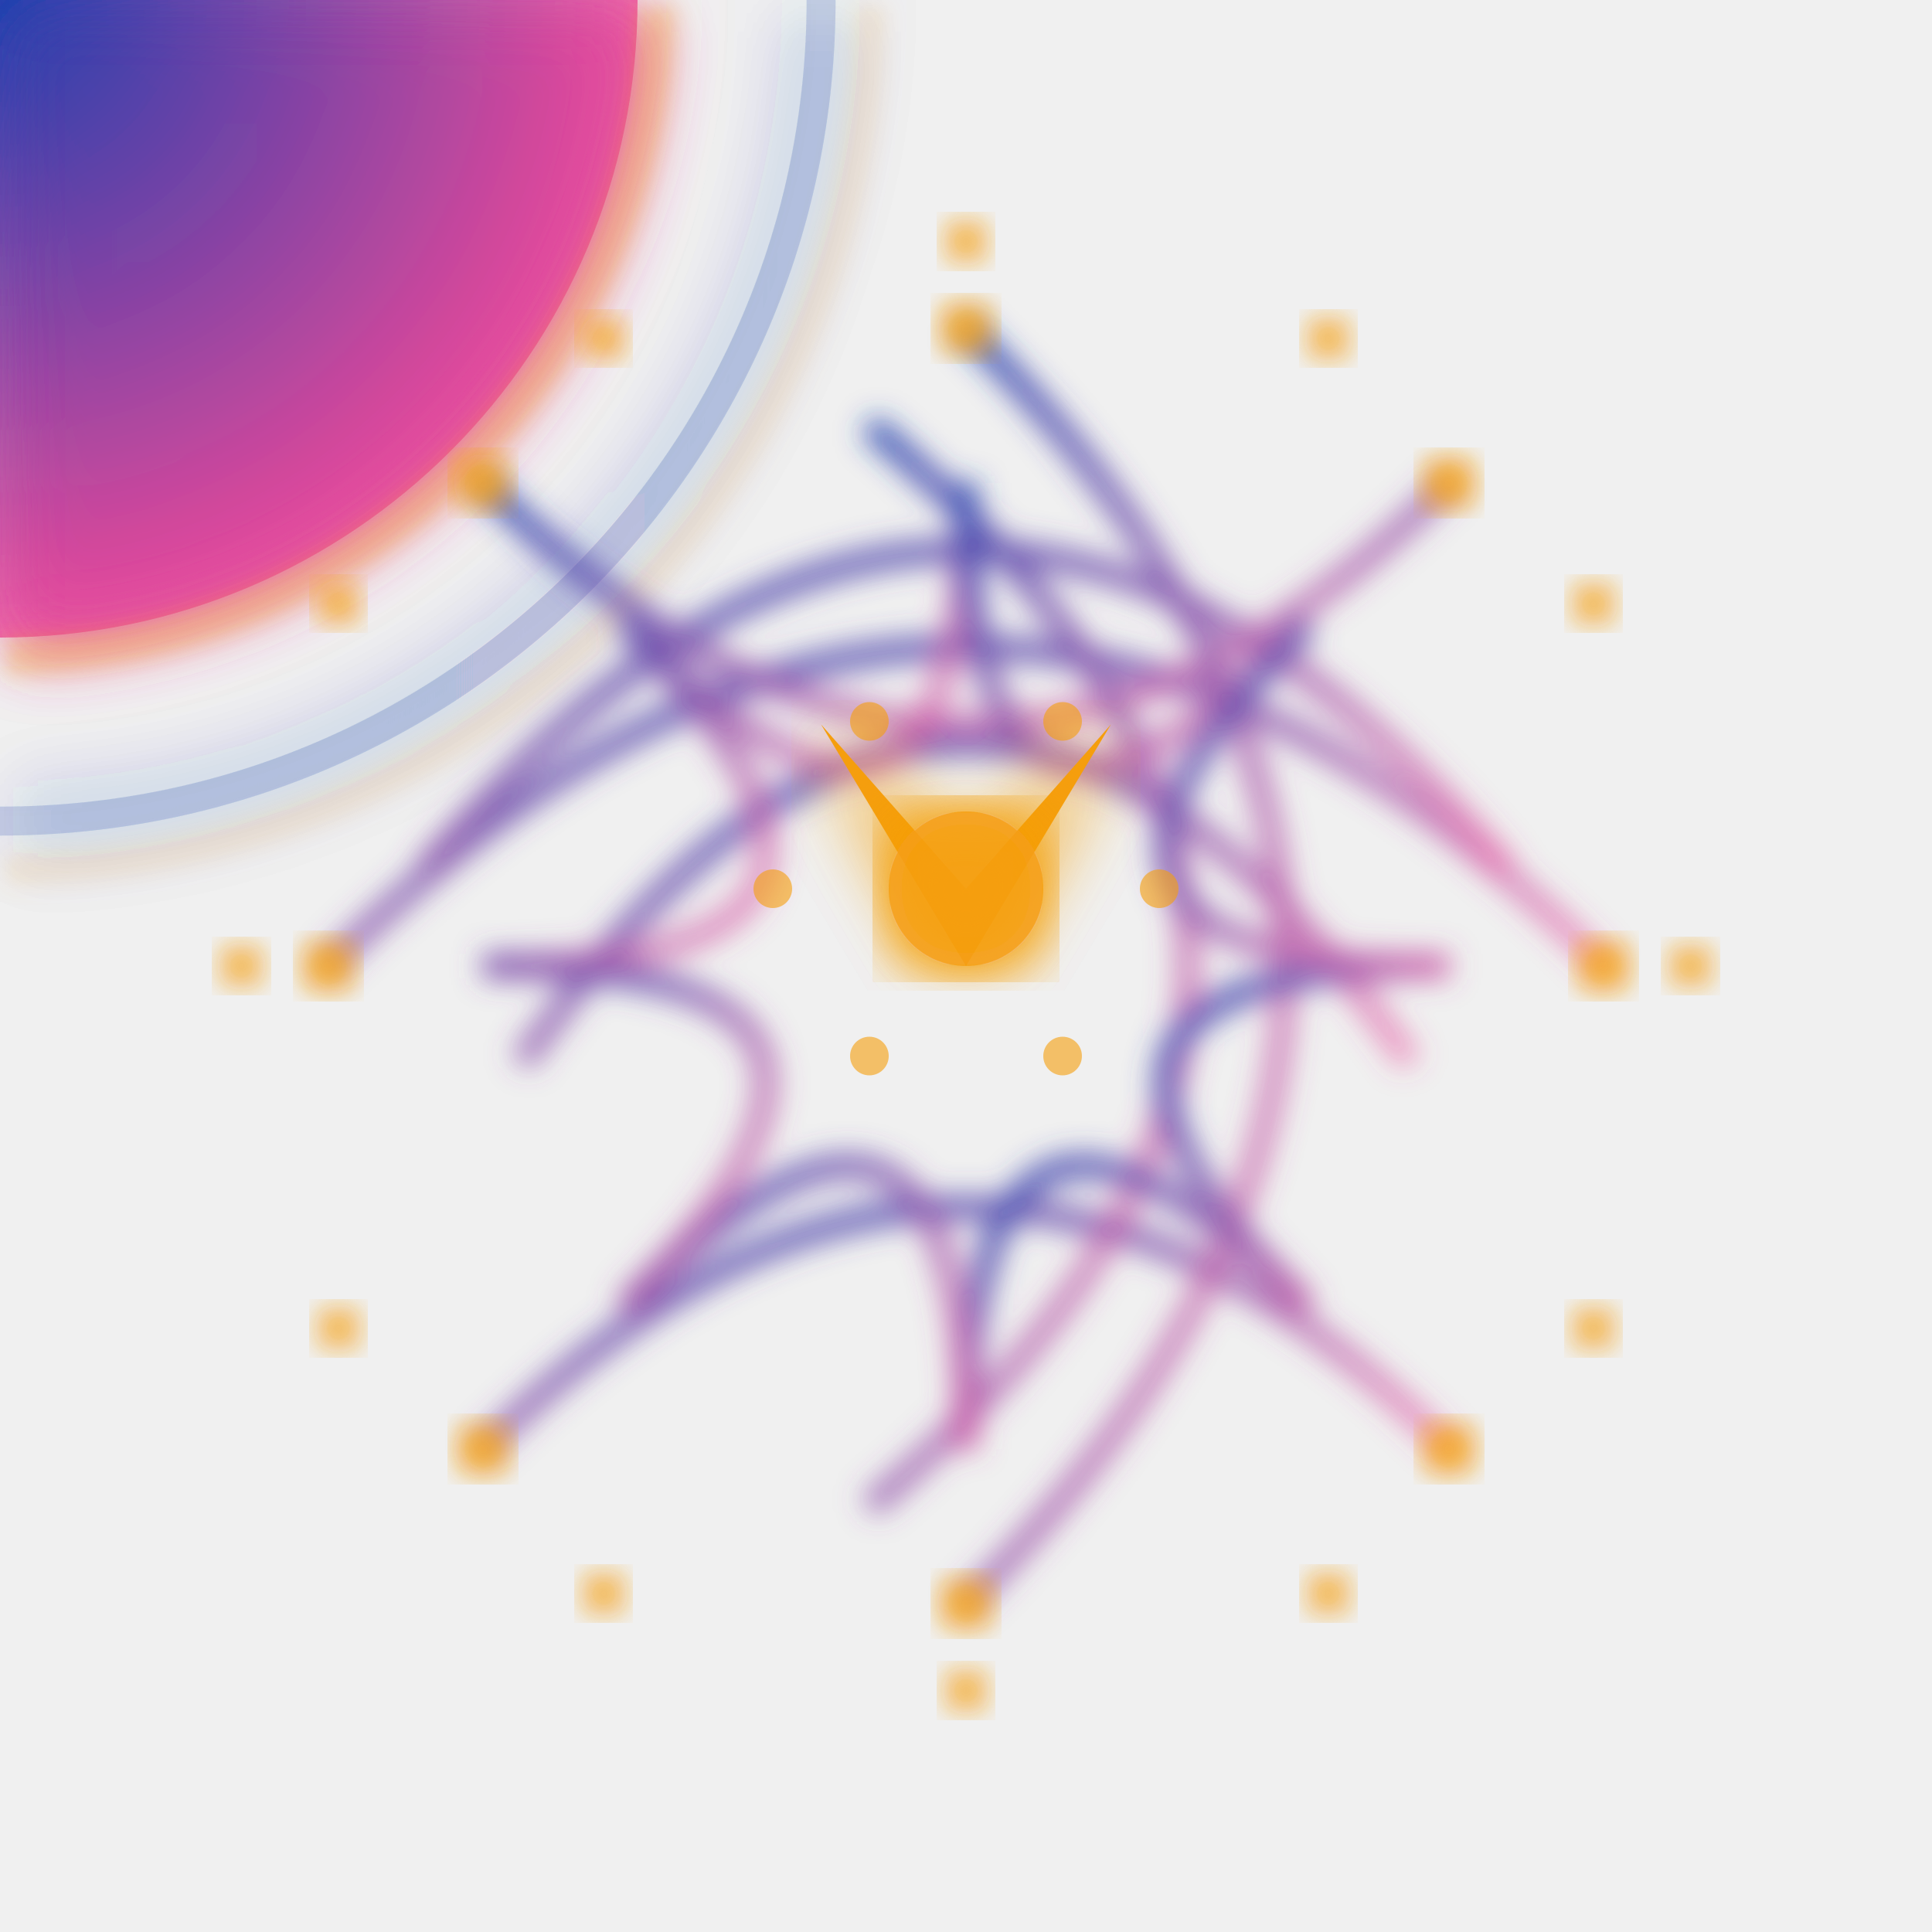
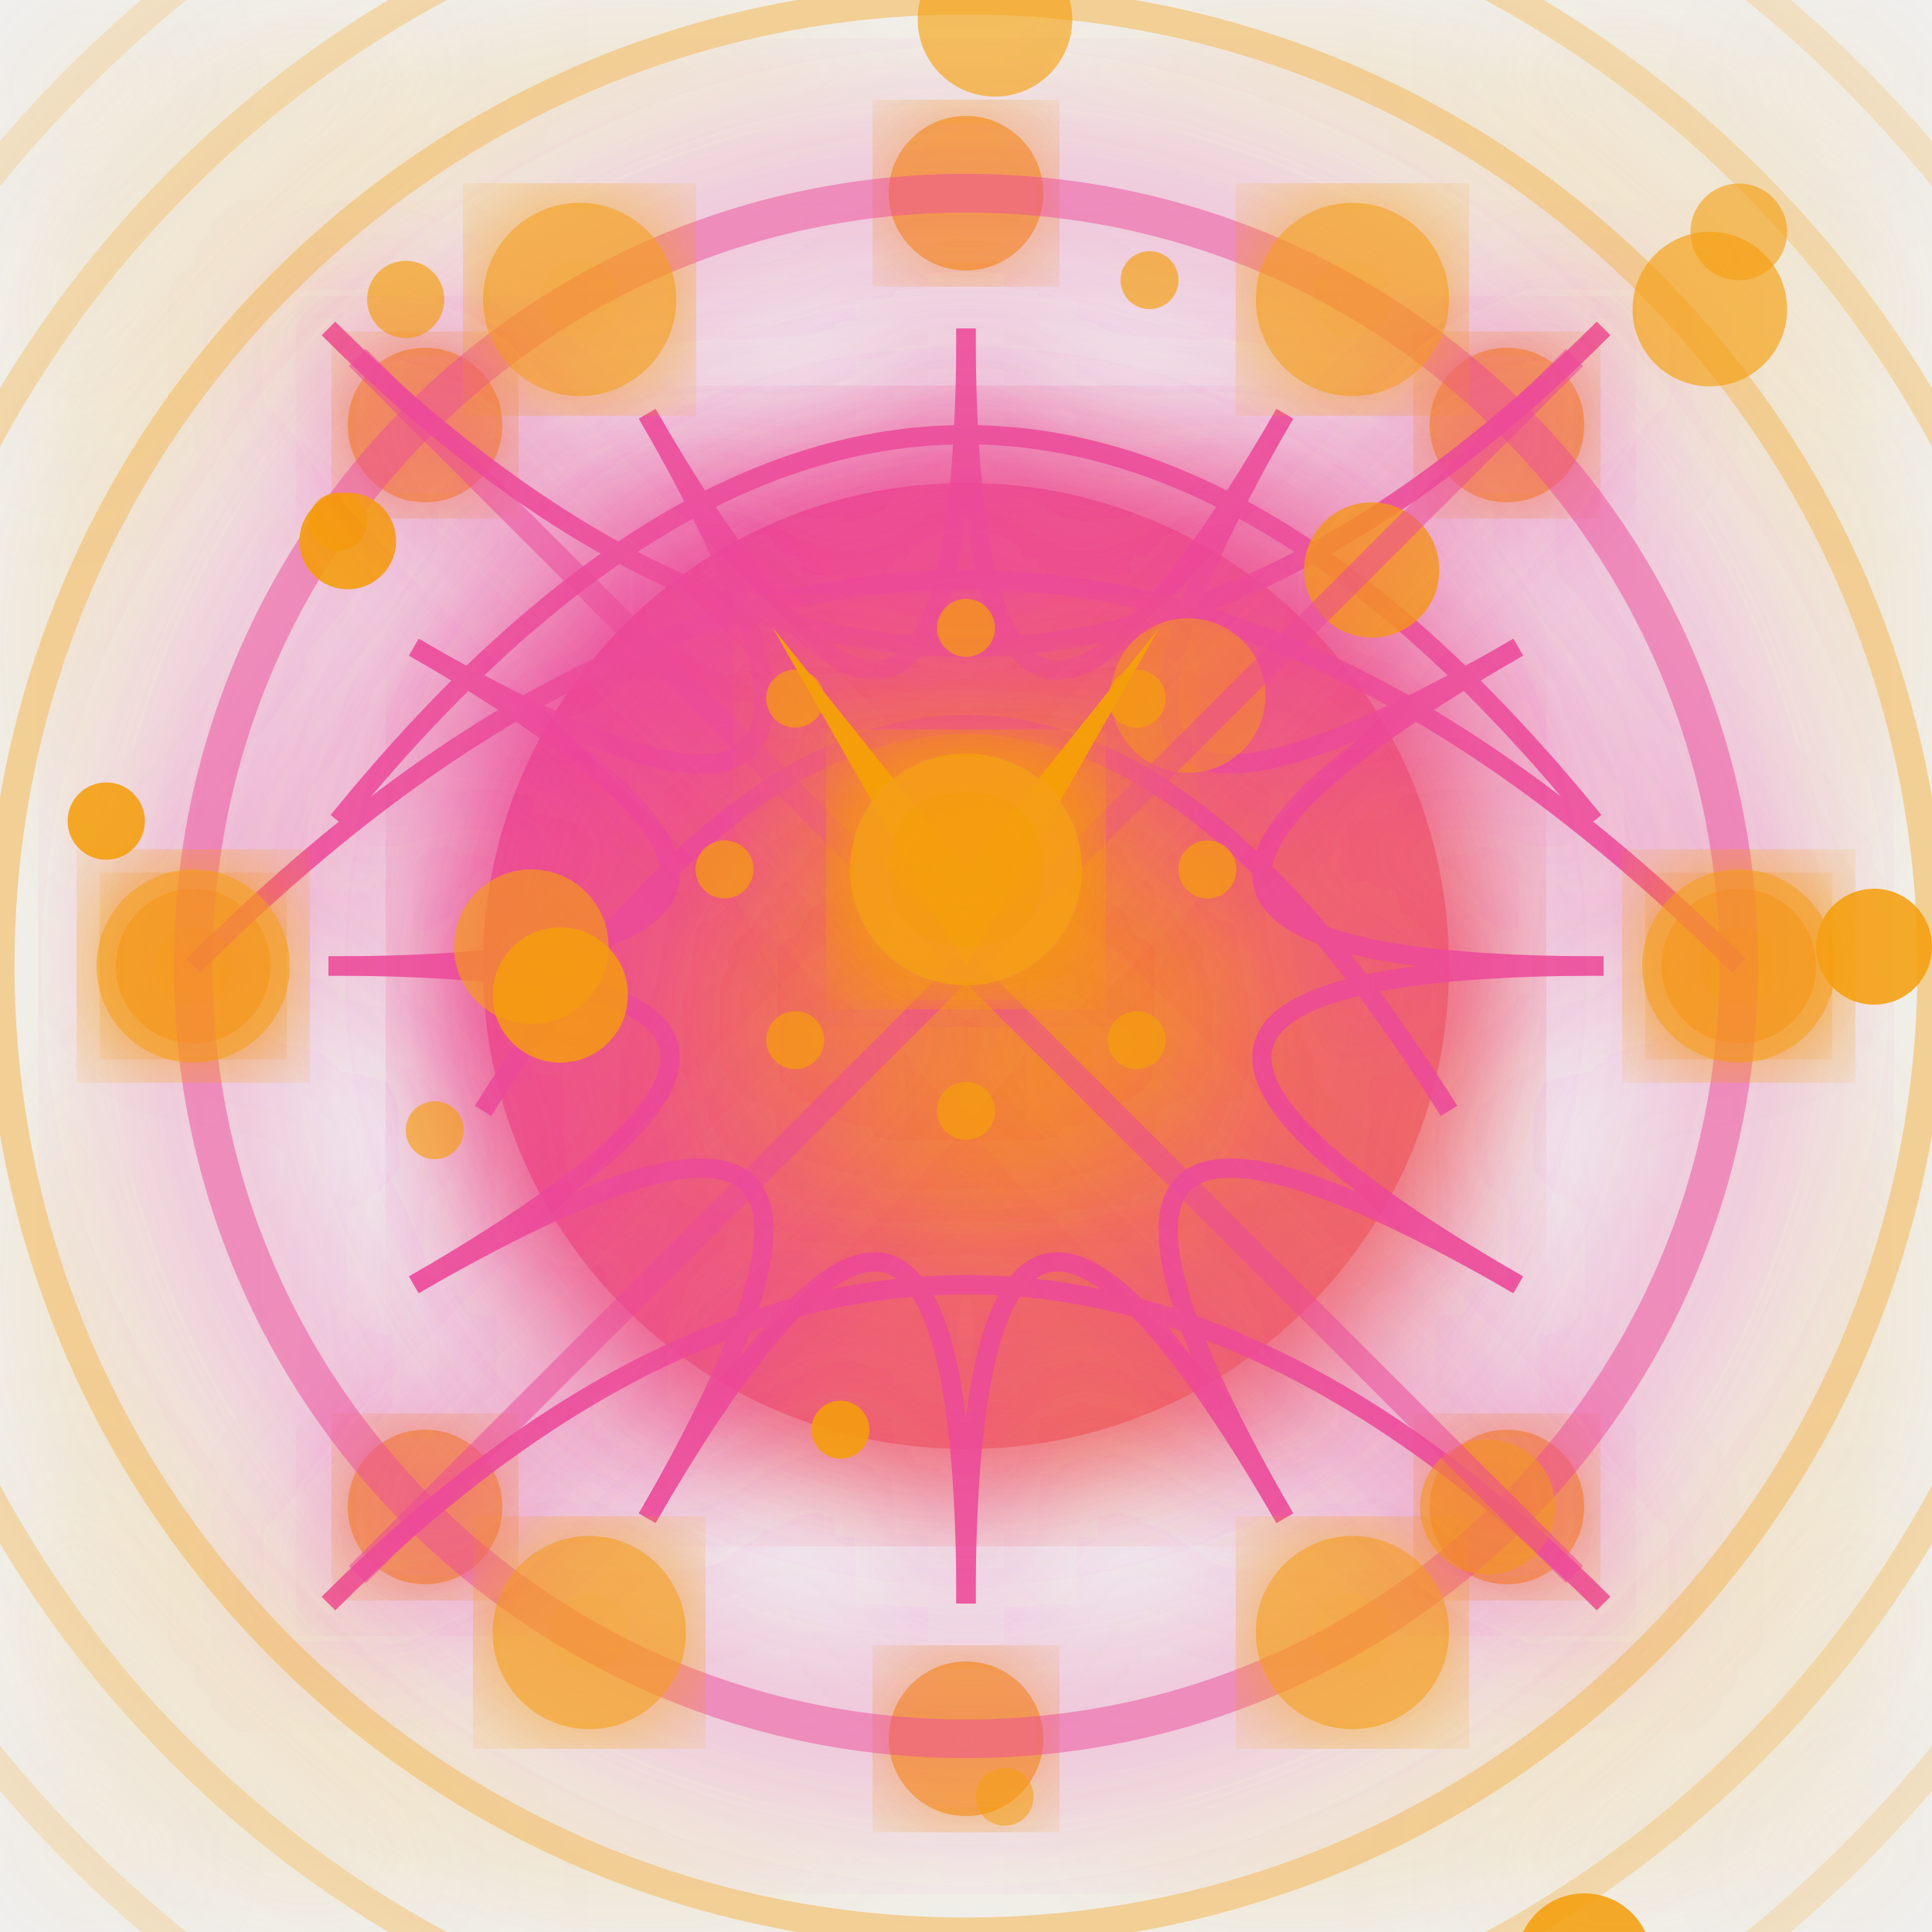
<svg xmlns="http://www.w3.org/2000/svg" baseProfile="full" height="200" version="1.1" viewBox="0 0 200 200" width="200">
  <defs>
-     <radialGradient cx="50%" cy="50%" id="advancedMoonGradient-creative" r="50%">
+     <radialGradient cx="40%" cy="40%" id="ultimateCosmic-creative" r="70%">
      <stop offset="0%" stop-color="#1e40af" stop-opacity="1.0" />
-       <stop offset="100%" stop-color="#ec4899" stop-opacity="0.8" />
+       <stop offset="1%" stop-color="#f59e0b" stop-opacity="0.98" />
+       <stop offset="3%" stop-color="#06b6d4" stop-opacity="0.95" />
+       <stop offset="5%" stop-color="#ec4899" stop-opacity="0.92" />
+       <stop offset="8%" stop-color="#f59e0b" stop-opacity="0.88" />
+       <stop offset="12%" stop-color="#1e40af" stop-opacity="0.85" />
+       <stop offset="15%" stop-color="#06b6d4" stop-opacity="0.8" />
+       <stop offset="18%" stop-color="#ec4899" stop-opacity="0.75" />
+       <stop offset="22%" stop-color="#f59e0b" stop-opacity="0.7" />
+       <stop offset="25%" stop-color="#1e40af" stop-opacity="0.65" />
+       <stop offset="28%" stop-color="#06b6d4" stop-opacity="0.6" />
+       <stop offset="32%" stop-color="#ec4899" stop-opacity="0.55" />
+       <stop offset="35%" stop-color="#f59e0b" stop-opacity="0.5" />
+       <stop offset="38%" stop-color="#1e40af" stop-opacity="0.45" />
+       <stop offset="42%" stop-color="#06b6d4" stop-opacity="0.4" />
+       <stop offset="45%" stop-color="#ec4899" stop-opacity="0.35" />
+       <stop offset="48%" stop-color="#f59e0b" stop-opacity="0.3" />
+       <stop offset="52%" stop-color="#1e40af" stop-opacity="0.25" />
+       <stop offset="55%" stop-color="#06b6d4" stop-opacity="0.2" />
+       <stop offset="58%" stop-color="#ec4899" stop-opacity="0.15" />
+       <stop offset="62%" stop-color="#f59e0b" stop-opacity="0.1" />
+       <stop offset="65%" stop-color="#1e40af" stop-opacity="0.05" />
+       <stop offset="68%" stop-color="#06b6d4" stop-opacity="0.0" />
+       <stop offset="72%" stop-color="#ec4899" stop-opacity="0.0" />
+       <stop offset="75%" stop-color="#f59e0b" stop-opacity="0.0" />
+       <stop offset="78%" stop-color="#1e40af" stop-opacity="0.0" />
+       <stop offset="82%" stop-color="#06b6d4" stop-opacity="0.0" />
+       <stop offset="85%" stop-color="#ec4899" stop-opacity="0.0" />
+       <stop offset="88%" stop-color="#f59e0b" stop-opacity="0.0" />
+       <stop offset="92%" stop-color="#1e40af" stop-opacity="0.0" />
+       <stop offset="95%" stop-color="#06b6d4" stop-opacity="0.0" />
+       <stop offset="100%" stop-color="#1e40af" stop-opacity="0.0" />
    </radialGradient>
-     <radialGradient cx="50%" cy="50%" id="borderGradient-creative" r="50%">
-       <stop offset="0%" stop-color="#f59e0b" stop-opacity="0.8" />
-       <stop offset="100%" stop-color="#1e40af" stop-opacity="0.2" />
+     <radialGradient cx="60%" cy="60%" id="ultimateSecondaryCosmic-creative" r="60%">
+       <stop offset="0%" stop-color="#f59e0b" />
+       <stop offset="100%" stop-color="#ec4899" />
    </radialGradient>
-     <filter id="mainGlow-creative">
-       <feGaussianBlur in="SourceGraphic" stdDeviation="4.0" />
+     <filter id="ultimateCosmicGlow-creative">
+       <feGaussianBlur in="SourceGraphic" stdDeviation="8.0" />
      <feMerge>
        <feMergeNode in="SourceGraphic" />
        <feMergeNode />
        <feMergeNode />
      </feMerge>
    </filter>
-     <filter id="detailGlow-creative">
-       <feGaussianBlur in="SourceGraphic" stdDeviation="1.5" />
+     <filter id="ultimateCosmicTurbulence-creative">
+       <feTurbulence baseFrequency="0.01" numOctaves="3" seed="42" type="fractalNoise" />
+       <feDisplacementMap in="SourceGraphic" in2="cosmicTurbulence" scale="25" xChannelSelector="R" yChannelSelector="G" />
    </filter>
-     <filter id="turbulence-creative">
-       <feTurbulence baseFrequency="0.02" numOctaves="3" seed="1" stitchTiles="stitch" type="fractalNoise" />
-       <feDisplacementMap in="SourceGraphic" in2="SourceGraphic" scale="8" />
-     </filter>
-     <mask id="depthMask-creative">
-       <circle cx="0" cy="0" fill="white" r="45%" />
+     <filter id="ultimateCosmicDepth-creative" />
+     <mask id="ultimateCosmicDepthMask-creative">
+       <circle cx="100" cy="100" fill="white" r="86.0" />
    </mask>
-     <linearGradient id="neuralGradient-creative" x1="0%" x2="100%" y1="0%" y2="100%">
-       <stop offset="0%" stop-color="#1e40af" stop-opacity="1.0" />
-       <stop offset="100%" stop-color="#ec4899" stop-opacity="0.6" />
-     </linearGradient>
+     <mask id="ultimateCosmicOrganicMask-creative">
+       <path d="M 40 40 Q 100 20 160 40 Q 100 160 40 160 Z" fill="white" />
+     </mask>
+     <pattern height="66" id="ultimateCosmicSurfacePattern-creative" patternUnits="userSpaceOnUse" width="66">
+       <circle cx="14" cy="3" fill="#1e40af" opacity="0.236" r="7" />
+       <circle cx="17" cy="13" fill="#1e40af" opacity="0.357" r="4" />
+       <circle cx="4" cy="3" fill="#1e40af" opacity="0.227" r="4" />
+       <circle cx="64" cy="3" fill="#1e40af" opacity="0.401" r="6" />
+       <circle cx="53" cy="28" fill="#1e40af" opacity="0.356" r="10" />
+       <circle cx="0" cy="20" fill="#1e40af" opacity="0.269" r="9" />
+       <circle cx="19" cy="27" fill="#1e40af" opacity="0.186" r="8" />
+       <circle cx="48" cy="12" fill="#1e40af" opacity="0.447" r="8" />
+       <circle cx="33" cy="5" fill="#1e40af" opacity="0.338" r="10" />
+       <circle cx="48" cy="10" fill="#1e40af" opacity="0.44" r="7" />
+       <circle cx="46" cy="24" fill="#1e40af" opacity="0.166" r="4" />
+       <circle cx="29" cy="37" fill="#1e40af" opacity="0.449" r="4" />
+     </pattern>
+     <pattern height="133.0" id="ultimateCosmicNeuralPattern-creative" patternUnits="userSpaceOnUse" width="133.0">
+       <line opacity="0.8" stroke="#f59e0b" stroke-width="2" x1="25" x2="71" y1="97" y2="116" />
+       <line opacity="0.8" stroke="#f59e0b" stroke-width="2" x1="93" x2="94" y1="41" y2="90" />
+       <line opacity="0.8" stroke="#f59e0b" stroke-width="2" x1="53" x2="18" y1="68" y2="43" />
+       <line opacity="0.8" stroke="#f59e0b" stroke-width="2" x1="62" x2="118" y1="41" y2="97" />
+       <line opacity="0.8" stroke="#f59e0b" stroke-width="2" x1="69" x2="83" y1="56" y2="14" />
+       <line opacity="0.8" stroke="#f59e0b" stroke-width="2" x1="58" x2="80" y1="8" y2="102" />
+       <line opacity="0.8" stroke="#f59e0b" stroke-width="2" x1="68" x2="54" y1="16" y2="80" />
+       <line opacity="0.8" stroke="#f59e0b" stroke-width="2" x1="54" x2="101" y1="127" y2="117" />
+       <line opacity="0.8" stroke="#f59e0b" stroke-width="2" x1="36" x2="35" y1="67" y2="63" />
+       <line opacity="0.8" stroke="#f59e0b" stroke-width="2" x1="67" x2="102" y1="109" y2="92" />
+     </pattern>
  </defs>
-   <circle cx="0" cy="0" fill="none" filter="url(#mainGlow-creative)" opacity="1.0" r="85" stroke="url(#borderGradient-creative)" stroke-width="3">
-     <animate attributeName="opacity" dur="2.0s" repeatCount="indefinite" values="1.0;0.3;1.0" />
-   </circle>
-   <circle cx="0" cy="0" fill="none" filter="url(#detailGlow-creative)" opacity="0.4" r="90" stroke="#f59e0b" stroke-width="1">
-     <animate attributeName="r" dur="1.5s" repeatCount="indefinite" values="90;100;90" />
-   </circle>
-   <circle cx="0" cy="0" fill="url(#advancedMoonGradient-creative)" filter="url(#mainGlow-creative)" r="66">
-     <animate attributeName="r" dur="1.25s" repeatCount="indefinite" values="66;71.28;66" />
-   </circle>
-   <circle cx="0" cy="0" fill="none" filter="url(#detailGlow-creative)" opacity="0.6" r="68" stroke="#f59e0b" stroke-width="2" />
-   <g fill="none" filter="url(#detailGlow-creative)" opacity="0.9" stroke="url(#neuralGradient-creative)" stroke-width="2.5">
-     <path d="M34 100 Q100 34 166 100">
-       <animate attributeName="stroke-dashoffset" begin="0.0s" dur="2.5s" repeatCount="indefinite" values="0;-200;0" />
-       <animate attributeName="opacity" begin="0.0s" dur="2.0s" repeatCount="indefinite" values="0.9;0.4;0.9" />
-     </path>
-     <path d="M44 90 Q100 24 156 90">
-       <animate attributeName="stroke-dashoffset" begin="0.3s" dur="2.5s" repeatCount="indefinite" values="0;-200;0" />
-       <animate attributeName="opacity" begin="0.2s" dur="2.0s" repeatCount="indefinite" values="0.9;0.4;0.9" />
-     </path>
-     <path d="M54 110 Q100 44 146 110">
-       <animate attributeName="stroke-dashoffset" begin="0.6s" dur="2.5s" repeatCount="indefinite" values="0;-200;0" />
-       <animate attributeName="opacity" begin="0.4s" dur="2.0s" repeatCount="indefinite" values="0.9;0.4;0.9" />
-     </path>
-     <path d="M50 50 Q100 100 150 50">
-       <animate attributeName="stroke-dashoffset" begin="0.9s" dur="2.5s" repeatCount="indefinite" values="0;-200;0" />
-       <animate attributeName="opacity" begin="0.6s" dur="2.0s" repeatCount="indefinite" values="0.9;0.4;0.9" />
-     </path>
-     <path d="M50 150 Q100 100 150 150">
-       <animate attributeName="stroke-dashoffset" begin="1.2s" dur="2.5s" repeatCount="indefinite" values="0;-200;0" />
-       <animate attributeName="opacity" begin="0.8s" dur="2.0s" repeatCount="indefinite" values="0.9;0.4;0.9" />
-     </path>
-     <path d="M100 34 Q166 100 100 166">
-       <animate attributeName="stroke-dashoffset" begin="1.5s" dur="2.5s" repeatCount="indefinite" values="0;-200;0" />
-       <animate attributeName="opacity" begin="1.0s" dur="2.0s" repeatCount="indefinite" values="0.9;0.4;0.9" />
-     </path>
-     <path d="M90 44 Q156 100 90 156">
-       <animate attributeName="stroke-dashoffset" begin="1.8s" dur="2.5s" repeatCount="indefinite" values="0;-200;0" />
-       <animate attributeName="opacity" begin="1.2s" dur="2.0s" repeatCount="indefinite" values="0.9;0.4;0.9" />
-     </path>
-     <path d="M150.0 100.0 Q100 100 135.355 135.355">
-       <animate attributeName="stroke-dashoffset" begin="2.1s" dur="2.5s" repeatCount="indefinite" values="0;-200;0" />
-       <animate attributeName="opacity" begin="1.4s" dur="2.0s" repeatCount="indefinite" values="0.9;0.4;0.9" />
-     </path>
-     <path d="M135.355 135.355 Q100 100 100.0 150.0">
-       <animate attributeName="stroke-dashoffset" begin="2.4s" dur="2.5s" repeatCount="indefinite" values="0;-200;0" />
-       <animate attributeName="opacity" begin="1.6s" dur="2.0s" repeatCount="indefinite" values="0.9;0.4;0.9" />
-     </path>
-     <path d="M100.0 150.0 Q100 100 64.645 135.355">
-       <animate attributeName="stroke-dashoffset" begin="2.7s" dur="2.5s" repeatCount="indefinite" values="0;-200;0" />
-       <animate attributeName="opacity" begin="1.8s" dur="2.0s" repeatCount="indefinite" values="0.9;0.4;0.9" />
-     </path>
-     <path d="M64.645 135.355 Q100 100 50.0 100.0">
-       <animate attributeName="stroke-dashoffset" begin="3.0s" dur="2.5s" repeatCount="indefinite" values="0;-200;0" />
-       <animate attributeName="opacity" begin="2.0s" dur="2.0s" repeatCount="indefinite" values="0.9;0.4;0.9" />
-     </path>
-     <path d="M50.0 100.0 Q100 100 64.645 64.645">
-       <animate attributeName="stroke-dashoffset" begin="3.3s" dur="2.5s" repeatCount="indefinite" values="0;-200;0" />
-       <animate attributeName="opacity" begin="2.2s" dur="2.0s" repeatCount="indefinite" values="0.9;0.4;0.9" />
-     </path>
-     <path d="M64.645 64.645 Q100 100 100 50.0">
-       <animate attributeName="stroke-dashoffset" begin="3.6s" dur="2.5s" repeatCount="indefinite" values="0;-200;0" />
-       <animate attributeName="opacity" begin="2.4s" dur="2.0s" repeatCount="indefinite" values="0.9;0.4;0.9" />
-     </path>
-     <path d="M100 50.0 Q100 100 135.355 64.645">
-       <animate attributeName="stroke-dashoffset" begin="3.9s" dur="2.5s" repeatCount="indefinite" values="0;-200;0" />
-       <animate attributeName="opacity" begin="2.6s" dur="2.0s" repeatCount="indefinite" values="0.9;0.4;0.9" />
-     </path>
-     <path d="M135.355 64.645 Q100 100 150.0 100">
-       <animate attributeName="stroke-dashoffset" begin="4.2s" dur="2.5s" repeatCount="indefinite" values="0;-200;0" />
-       <animate attributeName="opacity" begin="2.8s" dur="2.0s" repeatCount="indefinite" values="0.9;0.4;0.9" />
+   <circle cx="100" cy="100" fill="url(#ultimateCosmic-creative)" filter="url(#ultimateCosmicDepth-creative)" r="90.0" />
+   <circle cx="180" cy="100" fill="#f59e0b" filter="url(#ultimateCosmicGlow-creative)" opacity="0.8" r="8" />
+   <circle cx="156" cy="156" fill="#f59e0b" filter="url(#ultimateCosmicGlow-creative)" opacity="0.8" r="8" />
+   <circle cx="100" cy="180" fill="#f59e0b" filter="url(#ultimateCosmicGlow-creative)" opacity="0.8" r="8" />
+   <circle cx="44" cy="156" fill="#f59e0b" filter="url(#ultimateCosmicGlow-creative)" opacity="0.8" r="8" />
+   <circle cx="20" cy="100" fill="#f59e0b" filter="url(#ultimateCosmicGlow-creative)" opacity="0.8" r="8" />
+   <circle cx="44" cy="44" fill="#f59e0b" filter="url(#ultimateCosmicGlow-creative)" opacity="0.8" r="8" />
+   <circle cx="100" cy="20" fill="#f59e0b" filter="url(#ultimateCosmicGlow-creative)" opacity="0.8" r="8" />
+   <circle cx="156" cy="44" fill="#f59e0b" filter="url(#ultimateCosmicGlow-creative)" opacity="0.8" r="8" />
+   <circle cx="100" cy="100" fill="url(#ultimateSecondaryCosmic-creative)" filter="url(#ultimateCosmicGlow-creative)" r="50">
+     <animate attributeName="r" dur="1.5s" repeatCount="indefinite" values="50;55;50" />
+   </circle>
+   <g fill="none" filter="url(#ultimateCosmicGlow-creative)" opacity="0.9" stroke="#ec4899" stroke-width="2">
+     <path d="M20.0 100 Q100 20.0 180.0 100">
+       <animate attributeName="stroke-dashoffset" begin="0.0s" dur="3.0s" repeatCount="indefinite" values="0;-300;0" />
+     </path>
+     <path d="M35.0 85 Q100 5.0 165.0 85">
+       <animate attributeName="stroke-dashoffset" begin="0.4s" dur="3.0s" repeatCount="indefinite" values="0;-300;0" />
+     </path>
+     <path d="M50.0 115 Q100 35.0 150.0 115">
+       <animate attributeName="stroke-dashoffset" begin="0.8s" dur="3.0s" repeatCount="indefinite" values="0;-300;0" />
+     </path>
+     <path d="M34 34 Q100 100 166 34">
+       <animate attributeName="stroke-dashoffset" begin="1.2s" dur="3.0s" repeatCount="indefinite" values="0;-300;0" />
+     </path>
+     <path d="M34 166 Q100 100 166 166">
+       <animate attributeName="stroke-dashoffset" begin="1.6s" dur="3.0s" repeatCount="indefinite" values="0;-300;0" />
+     </path>
+     <path d="M166.0 100.0 Q100 100 157.158 133.0">
+       <animate attributeName="stroke-dashoffset" begin="2.0s" dur="3.0s" repeatCount="indefinite" values="0;-300;0" />
+     </path>
+     <path d="M157.158 133.0 Q100 100 133.0 157.158">
+       <animate attributeName="stroke-dashoffset" begin="2.4s" dur="3.0s" repeatCount="indefinite" values="0;-300;0" />
+     </path>
+     <path d="M133.0 157.158 Q100 100 100.0 166.0">
+       <animate attributeName="stroke-dashoffset" begin="2.8s" dur="3.0s" repeatCount="indefinite" values="0;-300;0" />
+     </path>
+     <path d="M100.0 166.0 Q100 100 67 157.158">
+       <animate attributeName="stroke-dashoffset" begin="3.2s" dur="3.0s" repeatCount="indefinite" values="0;-300;0" />
+     </path>
+     <path d="M67 157.158 Q100 100 42.842 133">
+       <animate attributeName="stroke-dashoffset" begin="3.6s" dur="3.0s" repeatCount="indefinite" values="0;-300;0" />
+     </path>
+     <path d="M42.842 133.0 Q100 100 34.0 100">
+       <animate attributeName="stroke-dashoffset" begin="4.0s" dur="3.0s" repeatCount="indefinite" values="0;-300;0" />
+     </path>
+     <path d="M34.0 100 Q100 100 42.842 67">
+       <animate attributeName="stroke-dashoffset" begin="4.4s" dur="3.0s" repeatCount="indefinite" values="0;-300;0" />
+     </path>
+     <path d="M42.842 67.0 Q100 100 67 42.842">
+       <animate attributeName="stroke-dashoffset" begin="4.8s" dur="3.0s" repeatCount="indefinite" values="0;-300;0" />
+     </path>
+     <path d="M67 42.842 Q100 100 100 34.0">
+       <animate attributeName="stroke-dashoffset" begin="5.2s" dur="3.0s" repeatCount="indefinite" values="0;-300;0" />
+     </path>
+     <path d="M100 34.0 Q100 100 133.0 42.842">
+       <animate attributeName="stroke-dashoffset" begin="5.6s" dur="3.0s" repeatCount="indefinite" values="0;-300;0" />
+     </path>
+     <path d="M133.0 42.842 Q100 100 157.158 67">
+       <animate attributeName="stroke-dashoffset" begin="6.0s" dur="3.0s" repeatCount="indefinite" values="0;-300;0" />
+     </path>
+     <path d="M157.158 67 Q100 100 166.0 100">
+       <animate attributeName="stroke-dashoffset" begin="6.4s" dur="3.0s" repeatCount="indefinite" values="0;-300;0" />
    </path>
  </g>
-   <circle cx="34" cy="100" fill="#f59e0b" filter="url(#detailGlow-creative)" opacity="0.8" r="3">
-     <animate attributeName="opacity" begin="0.0s" dur="1.0s" repeatCount="indefinite" values="0.8;1.0;0.8" />
-   </circle>
-   <circle cx="166" cy="100" fill="#f59e0b" filter="url(#detailGlow-creative)" opacity="0.8" r="3">
-     <animate attributeName="opacity" begin="0.2s" dur="1.0s" repeatCount="indefinite" values="0.8;1.0;0.8" />
-   </circle>
-   <circle cx="100" cy="34" fill="#f59e0b" filter="url(#detailGlow-creative)" opacity="0.8" r="3">
-     <animate attributeName="opacity" begin="0.4s" dur="1.0s" repeatCount="indefinite" values="0.8;1.0;0.8" />
-   </circle>
-   <circle cx="100" cy="166" fill="#f59e0b" filter="url(#detailGlow-creative)" opacity="0.8" r="3">
-     <animate attributeName="opacity" begin="0.6s" dur="1.0s" repeatCount="indefinite" values="0.8;1.0;0.8" />
-   </circle>
-   <circle cx="50" cy="50" fill="#f59e0b" filter="url(#detailGlow-creative)" opacity="0.8" r="3">
-     <animate attributeName="opacity" begin="0.8s" dur="1.0s" repeatCount="indefinite" values="0.8;1.0;0.8" />
-   </circle>
-   <circle cx="150" cy="50" fill="#f59e0b" filter="url(#detailGlow-creative)" opacity="0.8" r="3">
-     <animate attributeName="opacity" begin="1.0s" dur="1.0s" repeatCount="indefinite" values="0.8;1.0;0.8" />
-   </circle>
-   <circle cx="50" cy="150" fill="#f59e0b" filter="url(#detailGlow-creative)" opacity="0.8" r="3">
-     <animate attributeName="opacity" begin="1.2s" dur="1.0s" repeatCount="indefinite" values="0.8;1.0;0.8" />
-   </circle>
-   <circle cx="150" cy="150" fill="#f59e0b" filter="url(#detailGlow-creative)" opacity="0.8" r="3">
-     <animate attributeName="opacity" begin="1.4s" dur="1.0s" repeatCount="indefinite" values="0.8;1.0;0.8" />
-   </circle>
+   <circle cx="100" cy="100" fill="none" filter="url(#ultimateCosmicGlow-creative)" opacity="0.4" r="100" stroke="#f59e0b" stroke-width="3" />
+   <circle cx="100" cy="100" fill="none" filter="url(#ultimateCosmicGlow-creative)" opacity="0.3" r="115" stroke="#f59e0b" stroke-width="3" />
+   <circle cx="100" cy="100" fill="none" filter="url(#ultimateCosmicGlow-creative)" opacity="0.2" r="130" stroke="#f59e0b" stroke-width="3" />
+   <circle cx="100" cy="100" fill="none" filter="url(#ultimateCosmicGlow-creative)" opacity="0.1" r="145" stroke="#f59e0b" stroke-width="3" />
+   <circle cx="100" cy="100" fill="none" filter="url(#ultimateCosmicGlow-creative)" opacity="0.6" r="80.0" stroke="#ec4899" stroke-width="4">
+     <animate attributeName="r" dur="2.0s" repeatCount="indefinite" values="80.0;96.0;80.0" />
+   </circle>
+   <circle cx="124" cy="223" fill="#f59e0b" opacity="0.697" r="7">
+     <animate attributeName="opacity" begin="0.0s" dur="1.25s" repeatCount="indefinite" values="0.5;1.0;0.5" />
+   </circle>
+   <circle cx="104" cy="-13" fill="#f59e0b" opacity="0.751" r="4">
+     <animate attributeName="opacity" begin="0.1s" dur="1.25s" repeatCount="indefinite" values="0.5;1.0;0.5" />
+   </circle>
+   <circle cx="119" cy="29" fill="#f59e0b" opacity="0.654" r="3">
+     <animate attributeName="opacity" begin="0.2s" dur="1.25s" repeatCount="indefinite" values="0.5;1.0;0.5" />
+   </circle>
+   <circle cx="36" cy="56" fill="#f59e0b" opacity="0.888" r="5">
+     <animate attributeName="opacity" begin="0.3s" dur="1.25s" repeatCount="indefinite" values="0.5;1.0;0.5" />
+   </circle>
+   <circle cx="123" cy="72" fill="#f59e0b" opacity="0.546" r="8">
+     <animate attributeName="opacity" begin="0.4s" dur="1.25s" repeatCount="indefinite" values="0.5;1.0;0.5" />
+   </circle>
+   <circle cx="177" cy="32" fill="#f59e0b" opacity="0.636" r="8">
+     <animate attributeName="opacity" begin="0.5s" dur="1.25s" repeatCount="indefinite" values="0.5;1.0;0.5" />
+   </circle>
+   <circle cx="87" cy="148" fill="#f59e0b" opacity="0.882" r="3">
+     <animate attributeName="opacity" begin="0.6s" dur="1.25s" repeatCount="indefinite" values="0.5;1.0;0.5" />
+   </circle>
+   <circle cx="142" cy="59" fill="#f59e0b" opacity="0.805" r="7">
+     <animate attributeName="opacity" begin="0.7s" dur="1.25s" repeatCount="indefinite" values="0.5;1.0;0.5" />
+   </circle>
+   <circle cx="55" cy="98" fill="#f59e0b" opacity="0.619" r="8">
+     <animate attributeName="opacity" begin="0.8s" dur="1.25s" repeatCount="indefinite" values="0.5;1.0;0.5" />
+   </circle>
+   <circle cx="42" cy="31" fill="#f59e0b" opacity="0.65" r="4">
+     <animate attributeName="opacity" begin="0.9s" dur="1.25s" repeatCount="indefinite" values="0.5;1.0;0.5" />
+   </circle>
+   <circle cx="164" cy="203" fill="#f59e0b" opacity="0.867" r="7">
+     <animate attributeName="opacity" begin="1.0s" dur="1.25s" repeatCount="indefinite" values="0.5;1.0;0.5" />
+   </circle>
+   <circle cx="35" cy="54" fill="#f59e0b" opacity="0.872" r="3">
+     <animate attributeName="opacity" begin="1.1s" dur="1.25s" repeatCount="indefinite" values="0.5;1.0;0.5" />
+   </circle>
+   <circle cx="180" cy="24" fill="#f59e0b" opacity="0.596" r="5">
+     <animate attributeName="opacity" begin="1.2s" dur="1.25s" repeatCount="indefinite" values="0.5;1.0;0.5" />
+   </circle>
+   <circle cx="104" cy="186" fill="#f59e0b" opacity="0.534" r="3">
+     <animate attributeName="opacity" begin="1.3s" dur="1.25s" repeatCount="indefinite" values="0.5;1.0;0.5" />
+   </circle>
+   <circle cx="58" cy="103" fill="#f59e0b" opacity="0.806" r="7">
+     <animate attributeName="opacity" begin="1.4s" dur="1.25s" repeatCount="indefinite" values="0.5;1.0;0.5" />
+   </circle>
+   <circle cx="154" cy="156" fill="#f59e0b" opacity="0.566" r="7">
+     <animate attributeName="opacity" begin="1.5s" dur="1.25s" repeatCount="indefinite" values="0.5;1.0;0.5" />
+   </circle>
+   <circle cx="11" cy="85" fill="#f59e0b" opacity="0.872" r="4">
+     <animate attributeName="opacity" begin="1.6s" dur="1.25s" repeatCount="indefinite" values="0.5;1.0;0.5" />
+   </circle>
+   <circle cx="103" cy="2" fill="#f59e0b" opacity="0.625" r="8">
+     <animate attributeName="opacity" begin="1.7s" dur="1.25s" repeatCount="indefinite" values="0.5;1.0;0.5" />
+   </circle>
+   <circle cx="194" cy="98" fill="#f59e0b" opacity="0.86" r="6">
+     <animate attributeName="opacity" begin="1.8s" dur="1.25s" repeatCount="indefinite" values="0.5;1.0;0.5" />
+   </circle>
+   <circle cx="45" cy="117" fill="#f59e0b" opacity="0.635" r="3">
+     <animate attributeName="opacity" begin="1.9s" dur="1.25s" repeatCount="indefinite" values="0.5;1.0;0.5" />
+   </circle>
+   <circle cx="180" cy="100" fill="#f59e0b" filter="url(#ultimateCosmicGlow-creative)" opacity="0.7" r="10">
+     <animate attributeName="r" begin="0.0s" dur="1.5s" repeatCount="indefinite" values="10;15;10" />
+   </circle>
+   <circle cx="140" cy="169" fill="#f59e0b" filter="url(#ultimateCosmicGlow-creative)" opacity="0.7" r="10">
+     <animate attributeName="r" begin="0.2s" dur="1.5s" repeatCount="indefinite" values="10;15;10" />
+   </circle>
+   <circle cx="61" cy="169" fill="#f59e0b" filter="url(#ultimateCosmicGlow-creative)" opacity="0.7" r="10">
+     <animate attributeName="r" begin="0.4s" dur="1.5s" repeatCount="indefinite" values="10;15;10" />
+   </circle>
+   <circle cx="20" cy="100" fill="#f59e0b" filter="url(#ultimateCosmicGlow-creative)" opacity="0.7" r="10">
+     <animate attributeName="r" begin="0.6s" dur="1.5s" repeatCount="indefinite" values="10;15;10" />
+   </circle>
+   <circle cx="60" cy="31" fill="#f59e0b" filter="url(#ultimateCosmicGlow-creative)" opacity="0.7" r="10">
+     <animate attributeName="r" begin="0.8s" dur="1.5s" repeatCount="indefinite" values="10;15;10" />
+   </circle>
+   <circle cx="140" cy="31" fill="#f59e0b" filter="url(#ultimateCosmicGlow-creative)" opacity="0.7" r="10">
+     <animate attributeName="r" begin="1.0s" dur="1.5s" repeatCount="indefinite" values="10;15;10" />
+   </circle>
+   <line filter="url(#ultimateCosmicGlow-creative)" opacity="0.6" stroke="#ec4899" stroke-width="2.5" x1="100" x2="190" y1="100" y2="100">
+     <animate attributeName="opacity" begin="0.0s" dur="2.0s" repeatCount="indefinite" values="0.6;1.0;0.6" />
+   </line>
+   <line filter="url(#ultimateCosmicGlow-creative)" opacity="0.6" stroke="#ec4899" stroke-width="2.5" x1="100" x2="163" y1="100" y2="163">
+     <animate attributeName="opacity" begin="0.15s" dur="2.0s" repeatCount="indefinite" values="0.6;1.0;0.6" />
+   </line>
+   <line filter="url(#ultimateCosmicGlow-creative)" opacity="0.6" stroke="#ec4899" stroke-width="2.5" x1="100" x2="100" y1="100" y2="190">
+     <animate attributeName="opacity" begin="0.3s" dur="2.0s" repeatCount="indefinite" values="0.6;1.0;0.6" />
+   </line>
+   <line filter="url(#ultimateCosmicGlow-creative)" opacity="0.6" stroke="#ec4899" stroke-width="2.5" x1="100" x2="37" y1="100" y2="163">
+     <animate attributeName="opacity" begin="0.45s" dur="2.0s" repeatCount="indefinite" values="0.6;1.0;0.6" />
+   </line>
+   <line filter="url(#ultimateCosmicGlow-creative)" opacity="0.6" stroke="#ec4899" stroke-width="2.5" x1="100" x2="10" y1="100" y2="100">
+     <animate attributeName="opacity" begin="0.6s" dur="2.0s" repeatCount="indefinite" values="0.6;1.0;0.6" />
+   </line>
+   <line filter="url(#ultimateCosmicGlow-creative)" opacity="0.6" stroke="#ec4899" stroke-width="2.5" x1="100" x2="37" y1="100" y2="37">
+     <animate attributeName="opacity" begin="0.75s" dur="2.0s" repeatCount="indefinite" values="0.6;1.0;0.6" />
+   </line>
+   <line filter="url(#ultimateCosmicGlow-creative)" opacity="0.6" stroke="#ec4899" stroke-width="2.5" x1="100" x2="100" y1="100" y2="10">
+     <animate attributeName="opacity" begin="0.9s" dur="2.0s" repeatCount="indefinite" values="0.6;1.0;0.6" />
+   </line>
+   <line filter="url(#ultimateCosmicGlow-creative)" opacity="0.6" stroke="#ec4899" stroke-width="2.5" x1="100" x2="163" y1="100" y2="37">
+     <animate attributeName="opacity" begin="1.05s" dur="2.0s" repeatCount="indefinite" values="0.6;1.0;0.6" />
+   </line>
  <g>
-     <path d="M85 75 L100 92 L115 75 L100 100 Z" fill="#f59e0b" filter="url(#mainGlow-creative)">
-       <animate attributeName="opacity" dur="1.0s" repeatCount="indefinite" values="0.9;1.0;0.9" />
-     </path>
-     <circle cx="100" cy="92" fill="#f59e0b" filter="url(#mainGlow-creative)" opacity="0.9" r="8">
-       <animate attributeName="r" dur="1.25s" repeatCount="indefinite" values="8;12;8" />
+     <path d="M80 65 L100 90 L120 65 L100 100 Z" fill="#f59e0b" filter="url(#ultimateCosmicGlow-creative)">
+       <animate attributeName="opacity" dur="1.25s" repeatCount="indefinite" values="0.8;1.0;0.8" />
+     </path>
+     <circle cx="100" cy="90" fill="#f59e0b" filter="url(#ultimateCosmicGlow-creative)" opacity="0.9" r="12">
+       <animate attributeName="r" dur="1.5s" repeatCount="indefinite" values="12;18;12" />
    </circle>
    <g>
-       <circle cx="120.0" cy="92.0" fill="#f59e0b" opacity="0.6" r="2">
-         <animate attributeName="opacity" begin="0.0s" dur="1.5s" repeatCount="indefinite" values="0.6;1.0;0.6" />
-       </circle>
-       <circle cx="110.0" cy="109.321" fill="#f59e0b" opacity="0.6" r="2">
-         <animate attributeName="opacity" begin="0.3s" dur="1.5s" repeatCount="indefinite" values="0.6;1.0;0.6" />
-       </circle>
-       <circle cx="90.0" cy="109.321" fill="#f59e0b" opacity="0.6" r="2">
-         <animate attributeName="opacity" begin="0.6s" dur="1.5s" repeatCount="indefinite" values="0.6;1.0;0.6" />
-       </circle>
-       <circle cx="80.0" cy="92.0" fill="#f59e0b" opacity="0.6" r="2">
-         <animate attributeName="opacity" begin="0.9s" dur="1.5s" repeatCount="indefinite" values="0.6;1.0;0.6" />
-       </circle>
-       <circle cx="90" cy="74.679" fill="#f59e0b" opacity="0.6" r="2">
-         <animate attributeName="opacity" begin="1.2s" dur="1.5s" repeatCount="indefinite" values="0.6;1.0;0.6" />
-       </circle>
-       <circle cx="110.0" cy="74.679" fill="#f59e0b" opacity="0.6" r="2">
-         <animate attributeName="opacity" begin="1.5s" dur="1.5s" repeatCount="indefinite" values="0.6;1.0;0.6" />
+       <circle cx="125.0" cy="90.0" fill="#f59e0b" opacity="0.7" r="3">
+         <animate attributeName="opacity" begin="0.0s" dur="1.75s" repeatCount="indefinite" values="0.7;1.0;0.7" />
+       </circle>
+       <circle cx="117.678" cy="107.678" fill="#f59e0b" opacity="0.7" r="3">
+         <animate attributeName="opacity" begin="0.2s" dur="1.75s" repeatCount="indefinite" values="0.7;1.0;0.7" />
+       </circle>
+       <circle cx="100.0" cy="115.0" fill="#f59e0b" opacity="0.7" r="3">
+         <animate attributeName="opacity" begin="0.4s" dur="1.75s" repeatCount="indefinite" values="0.7;1.0;0.7" />
+       </circle>
+       <circle cx="82.322" cy="107.678" fill="#f59e0b" opacity="0.7" r="3">
+         <animate attributeName="opacity" begin="0.6s" dur="1.75s" repeatCount="indefinite" values="0.7;1.0;0.7" />
+       </circle>
+       <circle cx="75.0" cy="90.0" fill="#f59e0b" opacity="0.7" r="3">
+         <animate attributeName="opacity" begin="0.8s" dur="1.75s" repeatCount="indefinite" values="0.7;1.0;0.7" />
+       </circle>
+       <circle cx="82.322" cy="72.322" fill="#f59e0b" opacity="0.7" r="3">
+         <animate attributeName="opacity" begin="1.0s" dur="1.75s" repeatCount="indefinite" values="0.7;1.0;0.7" />
+       </circle>
+       <circle cx="100.0" cy="65.0" fill="#f59e0b" opacity="0.7" r="3">
+         <animate attributeName="opacity" begin="1.2s" dur="1.75s" repeatCount="indefinite" values="0.7;1.0;0.7" />
+       </circle>
+       <circle cx="117.678" cy="72.322" fill="#f59e0b" opacity="0.7" r="3">
+         <animate attributeName="opacity" begin="1.4s" dur="1.75s" repeatCount="indefinite" values="0.7;1.0;0.7" />
      </circle>
    </g>
  </g>
-   <circle cx="175.0" cy="100.0" fill="#f59e0b" filter="url(#detailGlow-creative)" opacity="0.7" r="2.5">
-     <animate attributeName="opacity" begin="0.0s" dur="1.25s" repeatCount="indefinite" values="0.7;1.0;0.7" />
-     <animate attributeName="cx" begin="0.0s" dur="2.0s" repeatCount="indefinite" values="175.0;179.33;175.0" />
-     <animate attributeName="cy" begin="0.0s" dur="2.0s" repeatCount="indefinite" values="100.0;102.5;100.0" />
-   </circle>
-   <circle cx="164.952" cy="137.5" fill="#f59e0b" filter="url(#detailGlow-creative)" opacity="0.7" r="2.5">
-     <animate attributeName="opacity" begin="0.2s" dur="1.25s" repeatCount="indefinite" values="0.7;1.0;0.7" />
-     <animate attributeName="cx" begin="0.1s" dur="2.0s" repeatCount="indefinite" values="164.952;167.452;164.952" />
-     <animate attributeName="cy" begin="0.1s" dur="2.0s" repeatCount="indefinite" values="137.5;141.83;137.5" />
-   </circle>
-   <circle cx="137.5" cy="164.952" fill="#f59e0b" filter="url(#detailGlow-creative)" opacity="0.7" r="2.5">
-     <animate attributeName="opacity" begin="0.4s" dur="1.25s" repeatCount="indefinite" values="0.7;1.0;0.7" />
-     <animate attributeName="cx" begin="0.2s" dur="2.0s" repeatCount="indefinite" values="137.5;137.5;137.5" />
-     <animate attributeName="cy" begin="0.2s" dur="2.0s" repeatCount="indefinite" values="164.952;169.952;164.952" />
-   </circle>
-   <circle cx="100.0" cy="175.0" fill="#f59e0b" filter="url(#detailGlow-creative)" opacity="0.7" r="2.5">
-     <animate attributeName="opacity" begin="0.6s" dur="1.25s" repeatCount="indefinite" values="0.7;1.0;0.7" />
-     <animate attributeName="cx" begin="0.3s" dur="2.0s" repeatCount="indefinite" values="100.0;97.5;100.0" />
-     <animate attributeName="cy" begin="0.3s" dur="2.0s" repeatCount="indefinite" values="175.0;179.33;175.0" />
-   </circle>
-   <circle cx="62.5" cy="164.952" fill="#f59e0b" filter="url(#detailGlow-creative)" opacity="0.7" r="2.5">
-     <animate attributeName="opacity" begin="0.8s" dur="1.25s" repeatCount="indefinite" values="0.7;1.0;0.7" />
-     <animate attributeName="cx" begin="0.4s" dur="2.0s" repeatCount="indefinite" values="62.5;58.17;62.5" />
-     <animate attributeName="cy" begin="0.4s" dur="2.0s" repeatCount="indefinite" values="164.952;167.452;164.952" />
-   </circle>
-   <circle cx="35.048" cy="137.5" fill="#f59e0b" filter="url(#detailGlow-creative)" opacity="0.7" r="2.5">
-     <animate attributeName="opacity" begin="1.0s" dur="1.25s" repeatCount="indefinite" values="0.7;1.0;0.7" />
-     <animate attributeName="cx" begin="0.5s" dur="2.0s" repeatCount="indefinite" values="35.048;30.048;35.048" />
-     <animate attributeName="cy" begin="0.5s" dur="2.0s" repeatCount="indefinite" values="137.5;137.5;137.5" />
-   </circle>
-   <circle cx="25.0" cy="100" fill="#f59e0b" filter="url(#detailGlow-creative)" opacity="0.7" r="2.5">
-     <animate attributeName="opacity" begin="1.2s" dur="1.25s" repeatCount="indefinite" values="0.7;1.0;0.7" />
-     <animate attributeName="cx" begin="0.6s" dur="2.0s" repeatCount="indefinite" values="25.0;20.67;25.0" />
-     <animate attributeName="cy" begin="0.6s" dur="2.0s" repeatCount="indefinite" values="100;97.5;100" />
-   </circle>
-   <circle cx="35.048" cy="62.5" fill="#f59e0b" filter="url(#detailGlow-creative)" opacity="0.7" r="2.5">
-     <animate attributeName="opacity" begin="1.4s" dur="1.25s" repeatCount="indefinite" values="0.7;1.0;0.7" />
-     <animate attributeName="cx" begin="0.7s" dur="2.0s" repeatCount="indefinite" values="35.048;32.548;35.048" />
-     <animate attributeName="cy" begin="0.7s" dur="2.0s" repeatCount="indefinite" values="62.5;58.17;62.5" />
-   </circle>
-   <circle cx="62.5" cy="35.048" fill="#f59e0b" filter="url(#detailGlow-creative)" opacity="0.7" r="2.5">
-     <animate attributeName="opacity" begin="1.6s" dur="1.25s" repeatCount="indefinite" values="0.7;1.0;0.7" />
-     <animate attributeName="cx" begin="0.8s" dur="2.0s" repeatCount="indefinite" values="62.5;62.5;62.5" />
-     <animate attributeName="cy" begin="0.8s" dur="2.0s" repeatCount="indefinite" values="35.048;30.048;35.048" />
-   </circle>
-   <circle cx="100" cy="25.0" fill="#f59e0b" filter="url(#detailGlow-creative)" opacity="0.7" r="2.5">
-     <animate attributeName="opacity" begin="1.8s" dur="1.25s" repeatCount="indefinite" values="0.7;1.0;0.7" />
-     <animate attributeName="cx" begin="0.9s" dur="2.0s" repeatCount="indefinite" values="100;102.5;100" />
-     <animate attributeName="cy" begin="0.9s" dur="2.0s" repeatCount="indefinite" values="25.0;20.67;25.0" />
-   </circle>
-   <circle cx="137.5" cy="35.048" fill="#f59e0b" filter="url(#detailGlow-creative)" opacity="0.7" r="2.5">
-     <animate attributeName="opacity" begin="2.0s" dur="1.25s" repeatCount="indefinite" values="0.7;1.0;0.7" />
-     <animate attributeName="cx" begin="1.0s" dur="2.0s" repeatCount="indefinite" values="137.5;141.83;137.5" />
-     <animate attributeName="cy" begin="1.0s" dur="2.0s" repeatCount="indefinite" values="35.048;32.548;35.048" />
-   </circle>
-   <circle cx="164.952" cy="62.5" fill="#f59e0b" filter="url(#detailGlow-creative)" opacity="0.7" r="2.5">
-     <animate attributeName="opacity" begin="2.2s" dur="1.25s" repeatCount="indefinite" values="0.7;1.0;0.7" />
-     <animate attributeName="cx" begin="1.1s" dur="2.0s" repeatCount="indefinite" values="164.952;169.952;164.952" />
-     <animate attributeName="cy" begin="1.1s" dur="2.0s" repeatCount="indefinite" values="62.5;62.5;62.5" />
-   </circle>
</svg>
